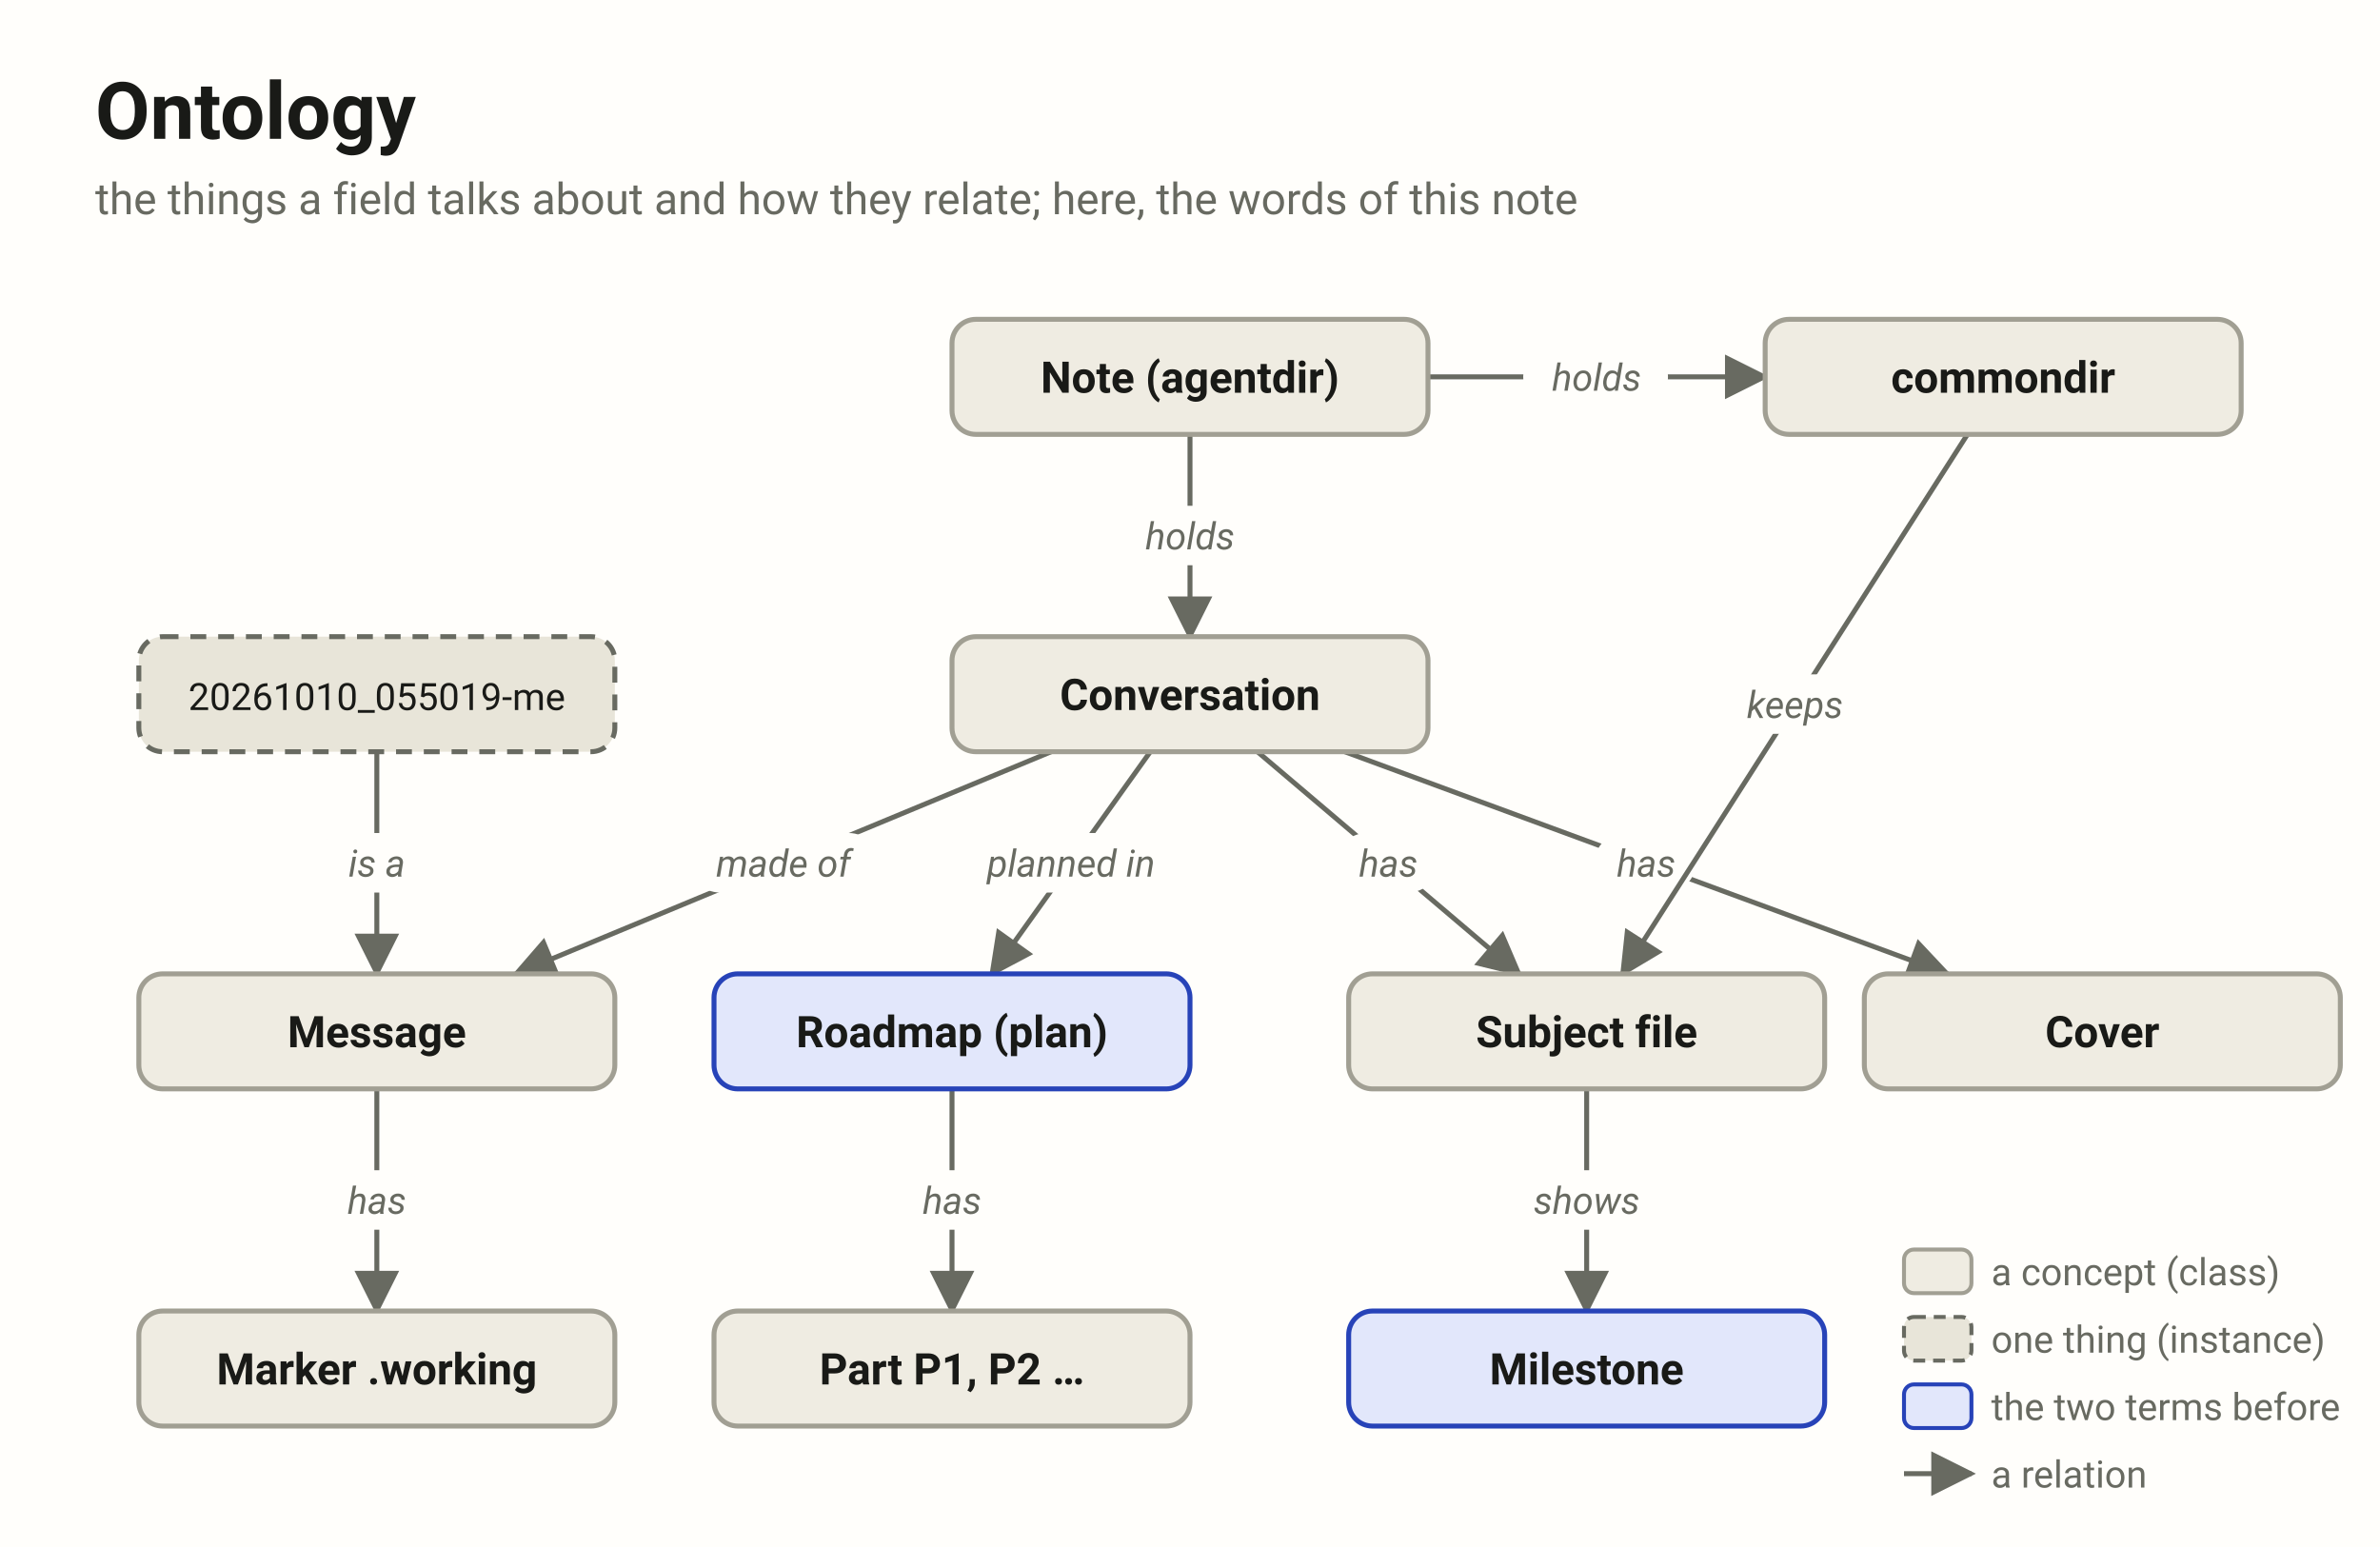
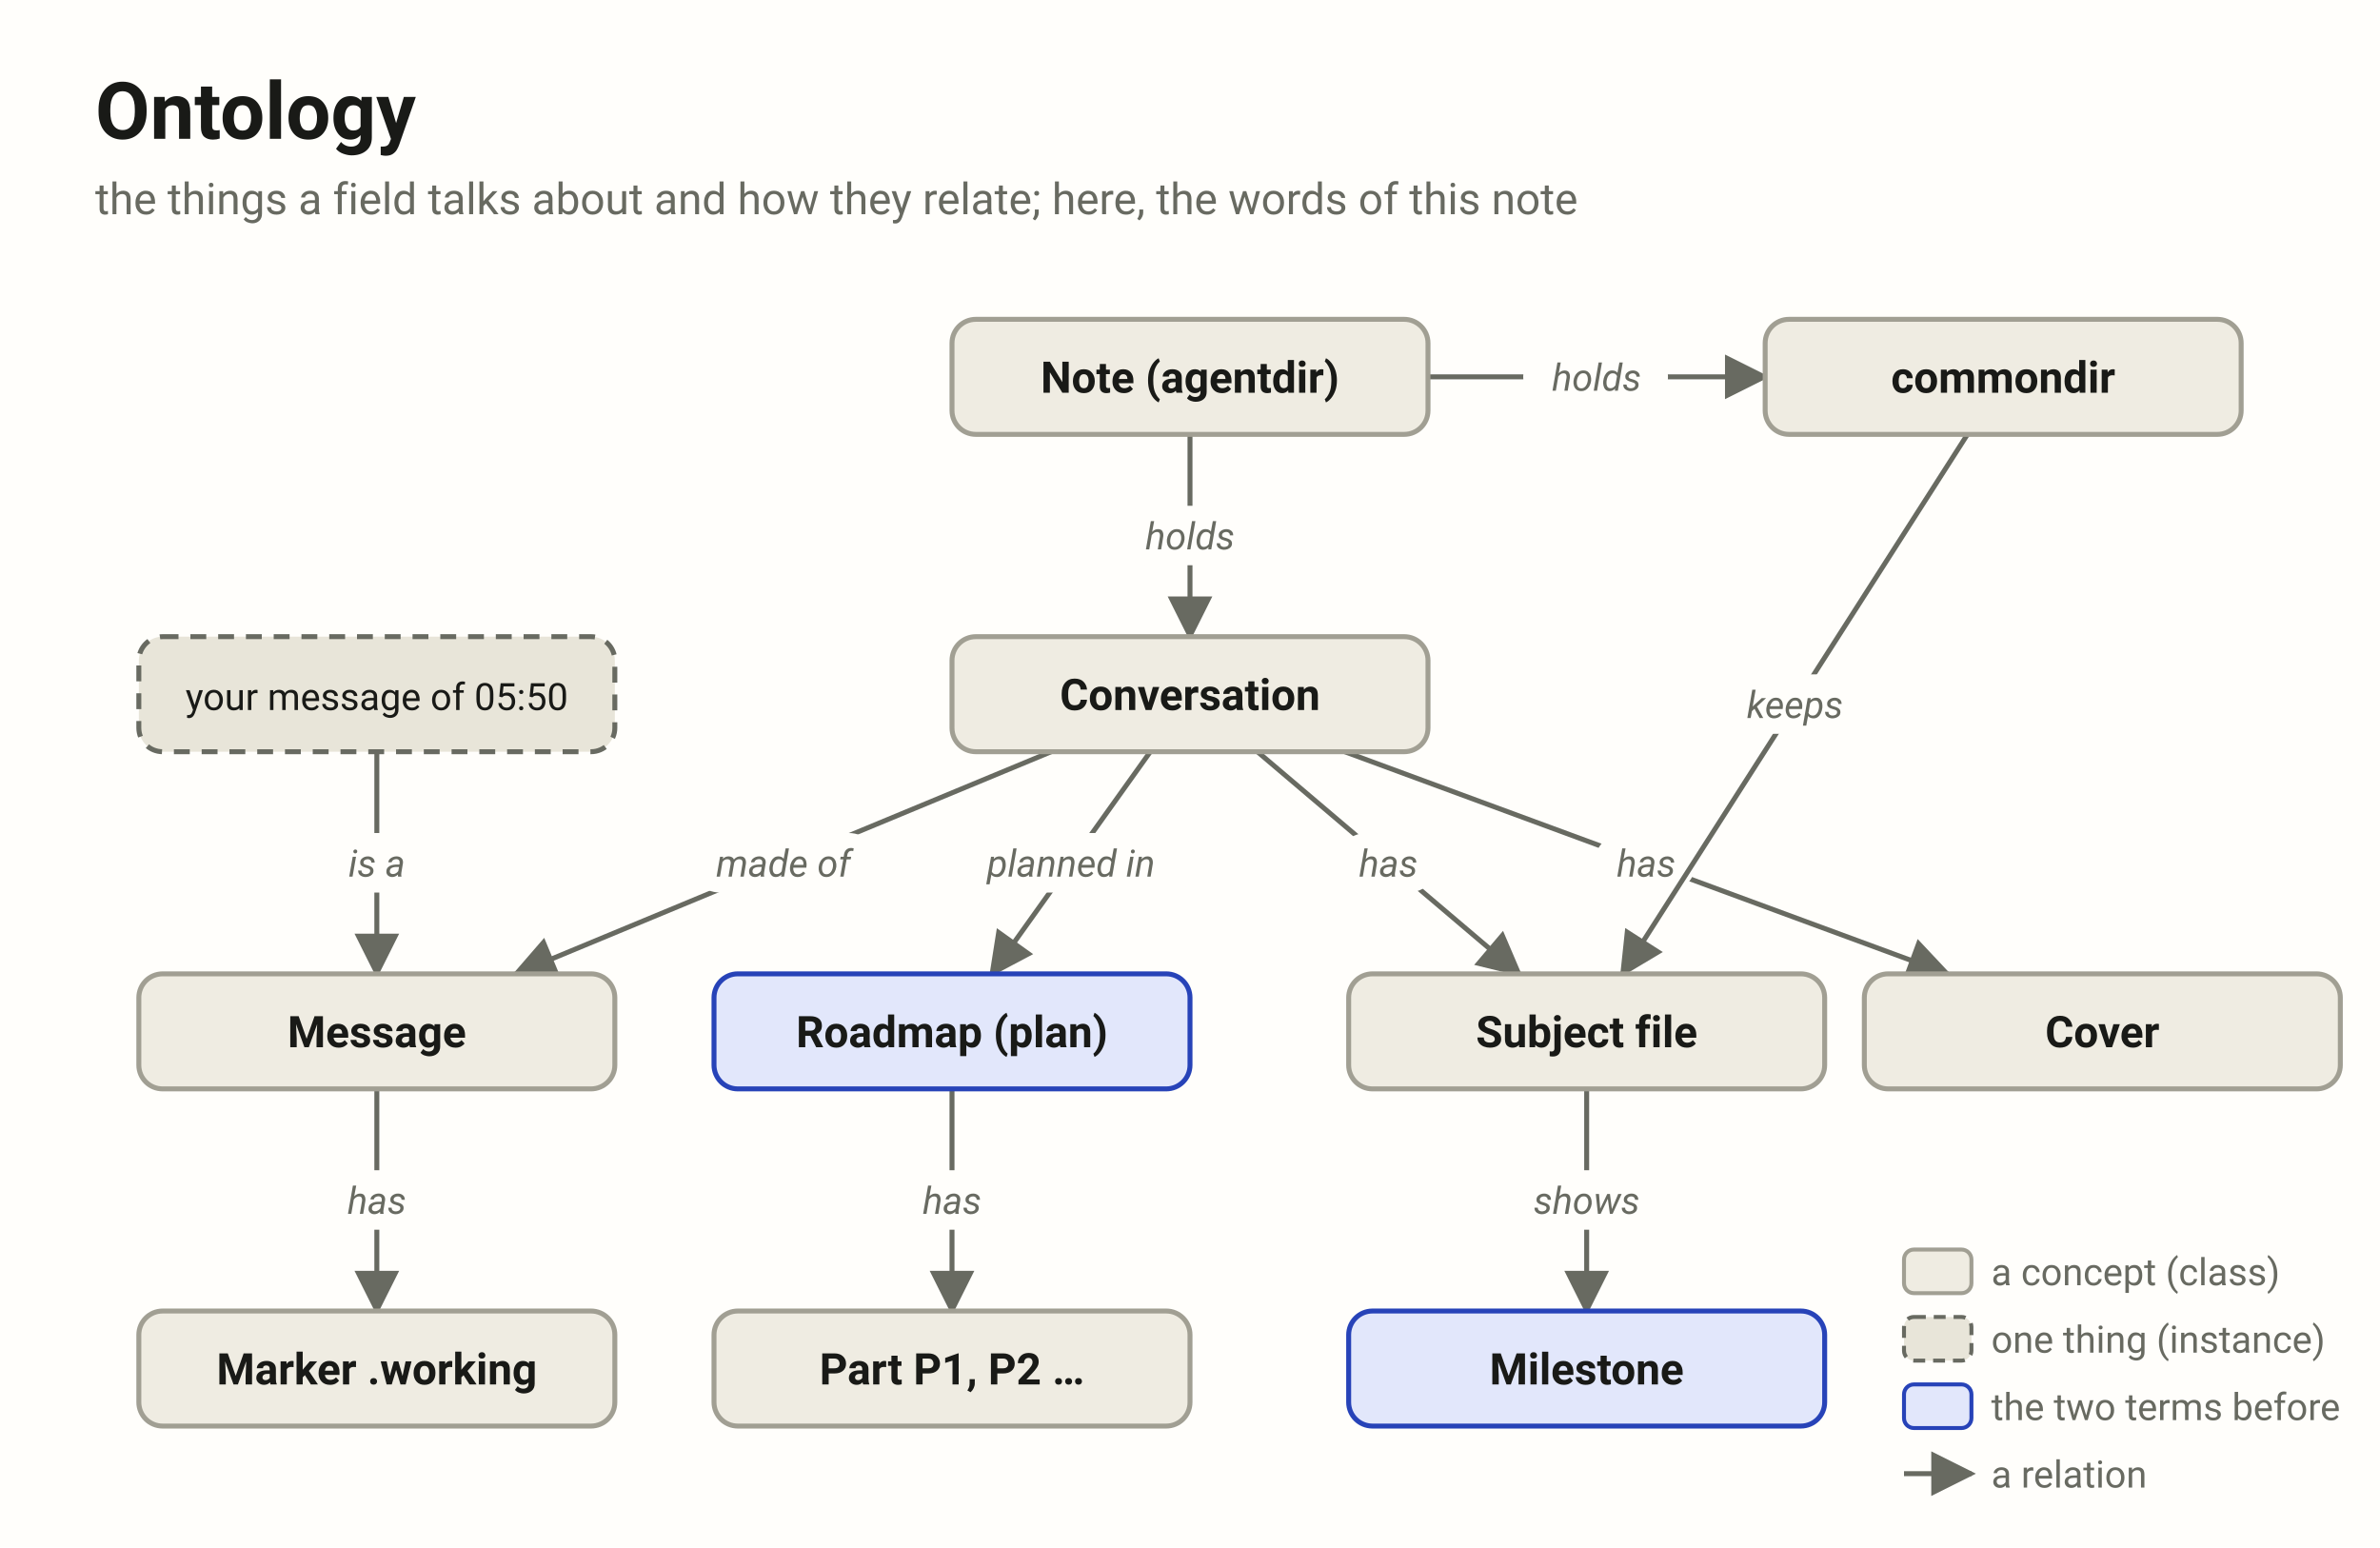
<svg xmlns="http://www.w3.org/2000/svg" viewBox="0 0 1200 780" font-family="system-ui, -apple-system, 'Segoe UI', Roboto, sans-serif">
  <rect width="1200" height="780" fill="#fffefb" />
  <defs>
    <marker id="a" viewBox="0 0 10 10" refX="9" refY="5" markerWidth="9" markerHeight="9" orient="auto">
      <path d="M0 0 L10 5 L0 10z" fill="#686a61" />
    </marker>
  </defs>
  <text x="48" y="70" fill="#191a17" font-size="40" font-weight="700">Ontology</text>
  <text x="48" y="108" fill="#686a61" font-size="22">the things a field talks about and how they relate; here, the words of this note</text>
  <line x1="600" y1="219" x2="600" y2="321" stroke="#686a61" stroke-width="2.5" marker-end="url(#a)" />
  <rect x="564" y="255" width="73" height="30" rx="15" fill="#fffefb" />
  <text x="600" y="277" fill="#686a61" font-size="19" font-style="italic" text-anchor="middle">holds</text>
  <line x1="720" y1="190" x2="890" y2="190" stroke="#686a61" stroke-width="2.5" marker-end="url(#a)" />
  <rect x="768" y="175" width="73" height="30" rx="15" fill="#fffefb" />
  <text x="805" y="197" fill="#686a61" font-size="19" font-style="italic" text-anchor="middle">holds</text>
  <line x1="530" y1="379" x2="260" y2="491" stroke="#686a61" stroke-width="2.5" marker-end="url(#a)" />
  <rect x="348" y="420" width="95" height="30" rx="15" fill="#fffefb" />
  <text x="395" y="442" fill="#686a61" font-size="19" font-style="italic" text-anchor="middle">made of</text>
  <line x1="190" y1="549" x2="190" y2="661" stroke="#686a61" stroke-width="2.5" marker-end="url(#a)" />
  <rect x="164" y="590" width="51" height="30" rx="15" fill="#fffefb" />
  <text x="190" y="612" fill="#686a61" font-size="19" font-style="italic" text-anchor="middle">has</text>
  <line x1="580" y1="379" x2="500" y2="491" stroke="#686a61" stroke-width="2.5" marker-end="url(#a)" />
  <rect x="476" y="420" width="128" height="30" rx="15" fill="#fffefb" />
  <text x="540" y="442" fill="#686a61" font-size="19" font-style="italic" text-anchor="middle">planned in</text>
  <line x1="480" y1="549" x2="480" y2="661" stroke="#686a61" stroke-width="2.5" marker-end="url(#a)" />
  <rect x="454" y="590" width="51" height="30" rx="15" fill="#fffefb" />
  <text x="480" y="612" fill="#686a61" font-size="19" font-style="italic" text-anchor="middle">has</text>
  <line x1="634" y1="379" x2="766" y2="491" stroke="#686a61" stroke-width="2.5" marker-end="url(#a)" />
  <rect x="674" y="420" width="51" height="30" rx="15" fill="#fffefb" />
  <text x="700" y="442" fill="#686a61" font-size="19" font-style="italic" text-anchor="middle">has</text>
  <line x1="800" y1="549" x2="800" y2="661" stroke="#686a61" stroke-width="2.5" marker-end="url(#a)" />
  <rect x="764" y="590" width="73" height="30" rx="15" fill="#fffefb" />
  <text x="800" y="612" fill="#686a61" font-size="19" font-style="italic" text-anchor="middle">shows</text>
  <line x1="678" y1="379" x2="982" y2="491" stroke="#686a61" stroke-width="2.5" marker-end="url(#a)" />
  <rect x="804" y="420" width="51" height="30" rx="15" fill="#fffefb" />
  <text x="830" y="442" fill="#686a61" font-size="19" font-style="italic" text-anchor="middle">has</text>
  <line x1="190" y1="379" x2="190" y2="491" stroke="#686a61" stroke-width="2.5" marker-end="url(#a)" />
  <rect x="159" y="420" width="62" height="30" rx="15" fill="#fffefb" />
  <text x="190" y="442" fill="#686a61" font-size="19" font-style="italic" text-anchor="middle">is a</text>
  <line x1="992" y1="219" x2="818" y2="491" stroke="#686a61" stroke-width="2.5" marker-end="url(#a)" />
  <rect x="868" y="340" width="73" height="30" rx="15" fill="#fffefb" />
  <text x="905" y="362" fill="#686a61" font-size="19" font-style="italic" text-anchor="middle">keeps</text>
  <rect x="480.0" y="161.0" width="240" height="58" rx="12" fill="#efece2" stroke="#a19f93" stroke-width="2.5" />
  <text x="600" y="198" fill="#191a17" font-size="22" font-weight="700" text-anchor="middle">Note (agentdir)</text>
  <rect x="890.0" y="161.0" width="240" height="58" rx="12" fill="#efece2" stroke="#a19f93" stroke-width="2.5" />
  <text x="1010" y="198" fill="#191a17" font-size="22" font-weight="700" text-anchor="middle">commondir</text>
  <rect x="480.0" y="321.0" width="240" height="58" rx="12" fill="#efece2" stroke="#a19f93" stroke-width="2.5" />
  <text x="600" y="358" fill="#191a17" font-size="22" font-weight="700" text-anchor="middle">Conversation</text>
  <rect x="70.0" y="491.0" width="240" height="58" rx="12" fill="#efece2" stroke="#a19f93" stroke-width="2.5" />
  <text x="190" y="528" fill="#191a17" font-size="22" font-weight="700" text-anchor="middle">Message</text>
  <rect x="70.0" y="661.0" width="240" height="58" rx="12" fill="#efece2" stroke="#a19f93" stroke-width="2.5" />
  <text x="190" y="698" fill="#191a17" font-size="22" font-weight="700" text-anchor="middle">Marker .working</text>
  <rect x="360.0" y="491.0" width="240" height="58" rx="12" fill="#e2e7fb" stroke="#2743b8" stroke-width="2.5" />
  <text x="480" y="528" fill="#191a17" font-size="22" font-weight="700" text-anchor="middle">Roadmap (plan)</text>
  <rect x="360.0" y="661.0" width="240" height="58" rx="12" fill="#efece2" stroke="#a19f93" stroke-width="2.5" />
  <text x="480" y="698" fill="#191a17" font-size="22" font-weight="700" text-anchor="middle">Part  P1, P2 …</text>
  <rect x="680.0" y="491.0" width="240" height="58" rx="12" fill="#efece2" stroke="#a19f93" stroke-width="2.5" />
  <text x="800" y="528" fill="#191a17" font-size="22" font-weight="700" text-anchor="middle">Subject file</text>
  <rect x="680.0" y="661.0" width="240" height="58" rx="12" fill="#e2e7fb" stroke="#2743b8" stroke-width="2.5" />
  <text x="800" y="698" fill="#191a17" font-size="22" font-weight="700" text-anchor="middle">Milestone</text>
  <rect x="940.0" y="491.0" width="240" height="58" rx="12" fill="#efece2" stroke="#a19f93" stroke-width="2.5" />
  <text x="1060" y="528" fill="#191a17" font-size="22" font-weight="700" text-anchor="middle">Cover</text>
  <rect x="70.0" y="321.0" width="240" height="58" rx="12" fill="#e8e5d9" stroke="#686a61" stroke-width="2.5" stroke-dasharray="8 6" />
-   <text x="190" y="358" fill="#191a17" font-size="19" font-weight="400" text-anchor="middle">20261010_055019-me</text>
+   <text x="190" y="358" fill="#191a17" font-size="19" font-weight="400" text-anchor="middle">your message of 05:50</text>
  <g font-size="19" fill="#686a61">
    <rect x="960" y="630" width="34" height="22" rx="5" fill="#efece2" stroke="#a19f93" stroke-width="2" />
    <text x="1004" y="648">a concept (class)</text>
    <rect x="960" y="664" width="34" height="22" rx="5" fill="#e8e5d9" stroke="#686a61" stroke-width="2" stroke-dasharray="6 4" />
    <text x="1004" y="682">one thing (instance)</text>
    <rect x="960" y="698" width="34" height="22" rx="5" fill="#e2e7fb" stroke="#2743b8" stroke-width="2" />
    <text x="1004" y="716">the two terms before</text>
    <line x1="960" y1="743" x2="994" y2="743" stroke="#686a61" stroke-width="2.5" marker-end="url(#a)" />
    <text x="1004" y="750">a relation</text>
  </g>
</svg>
